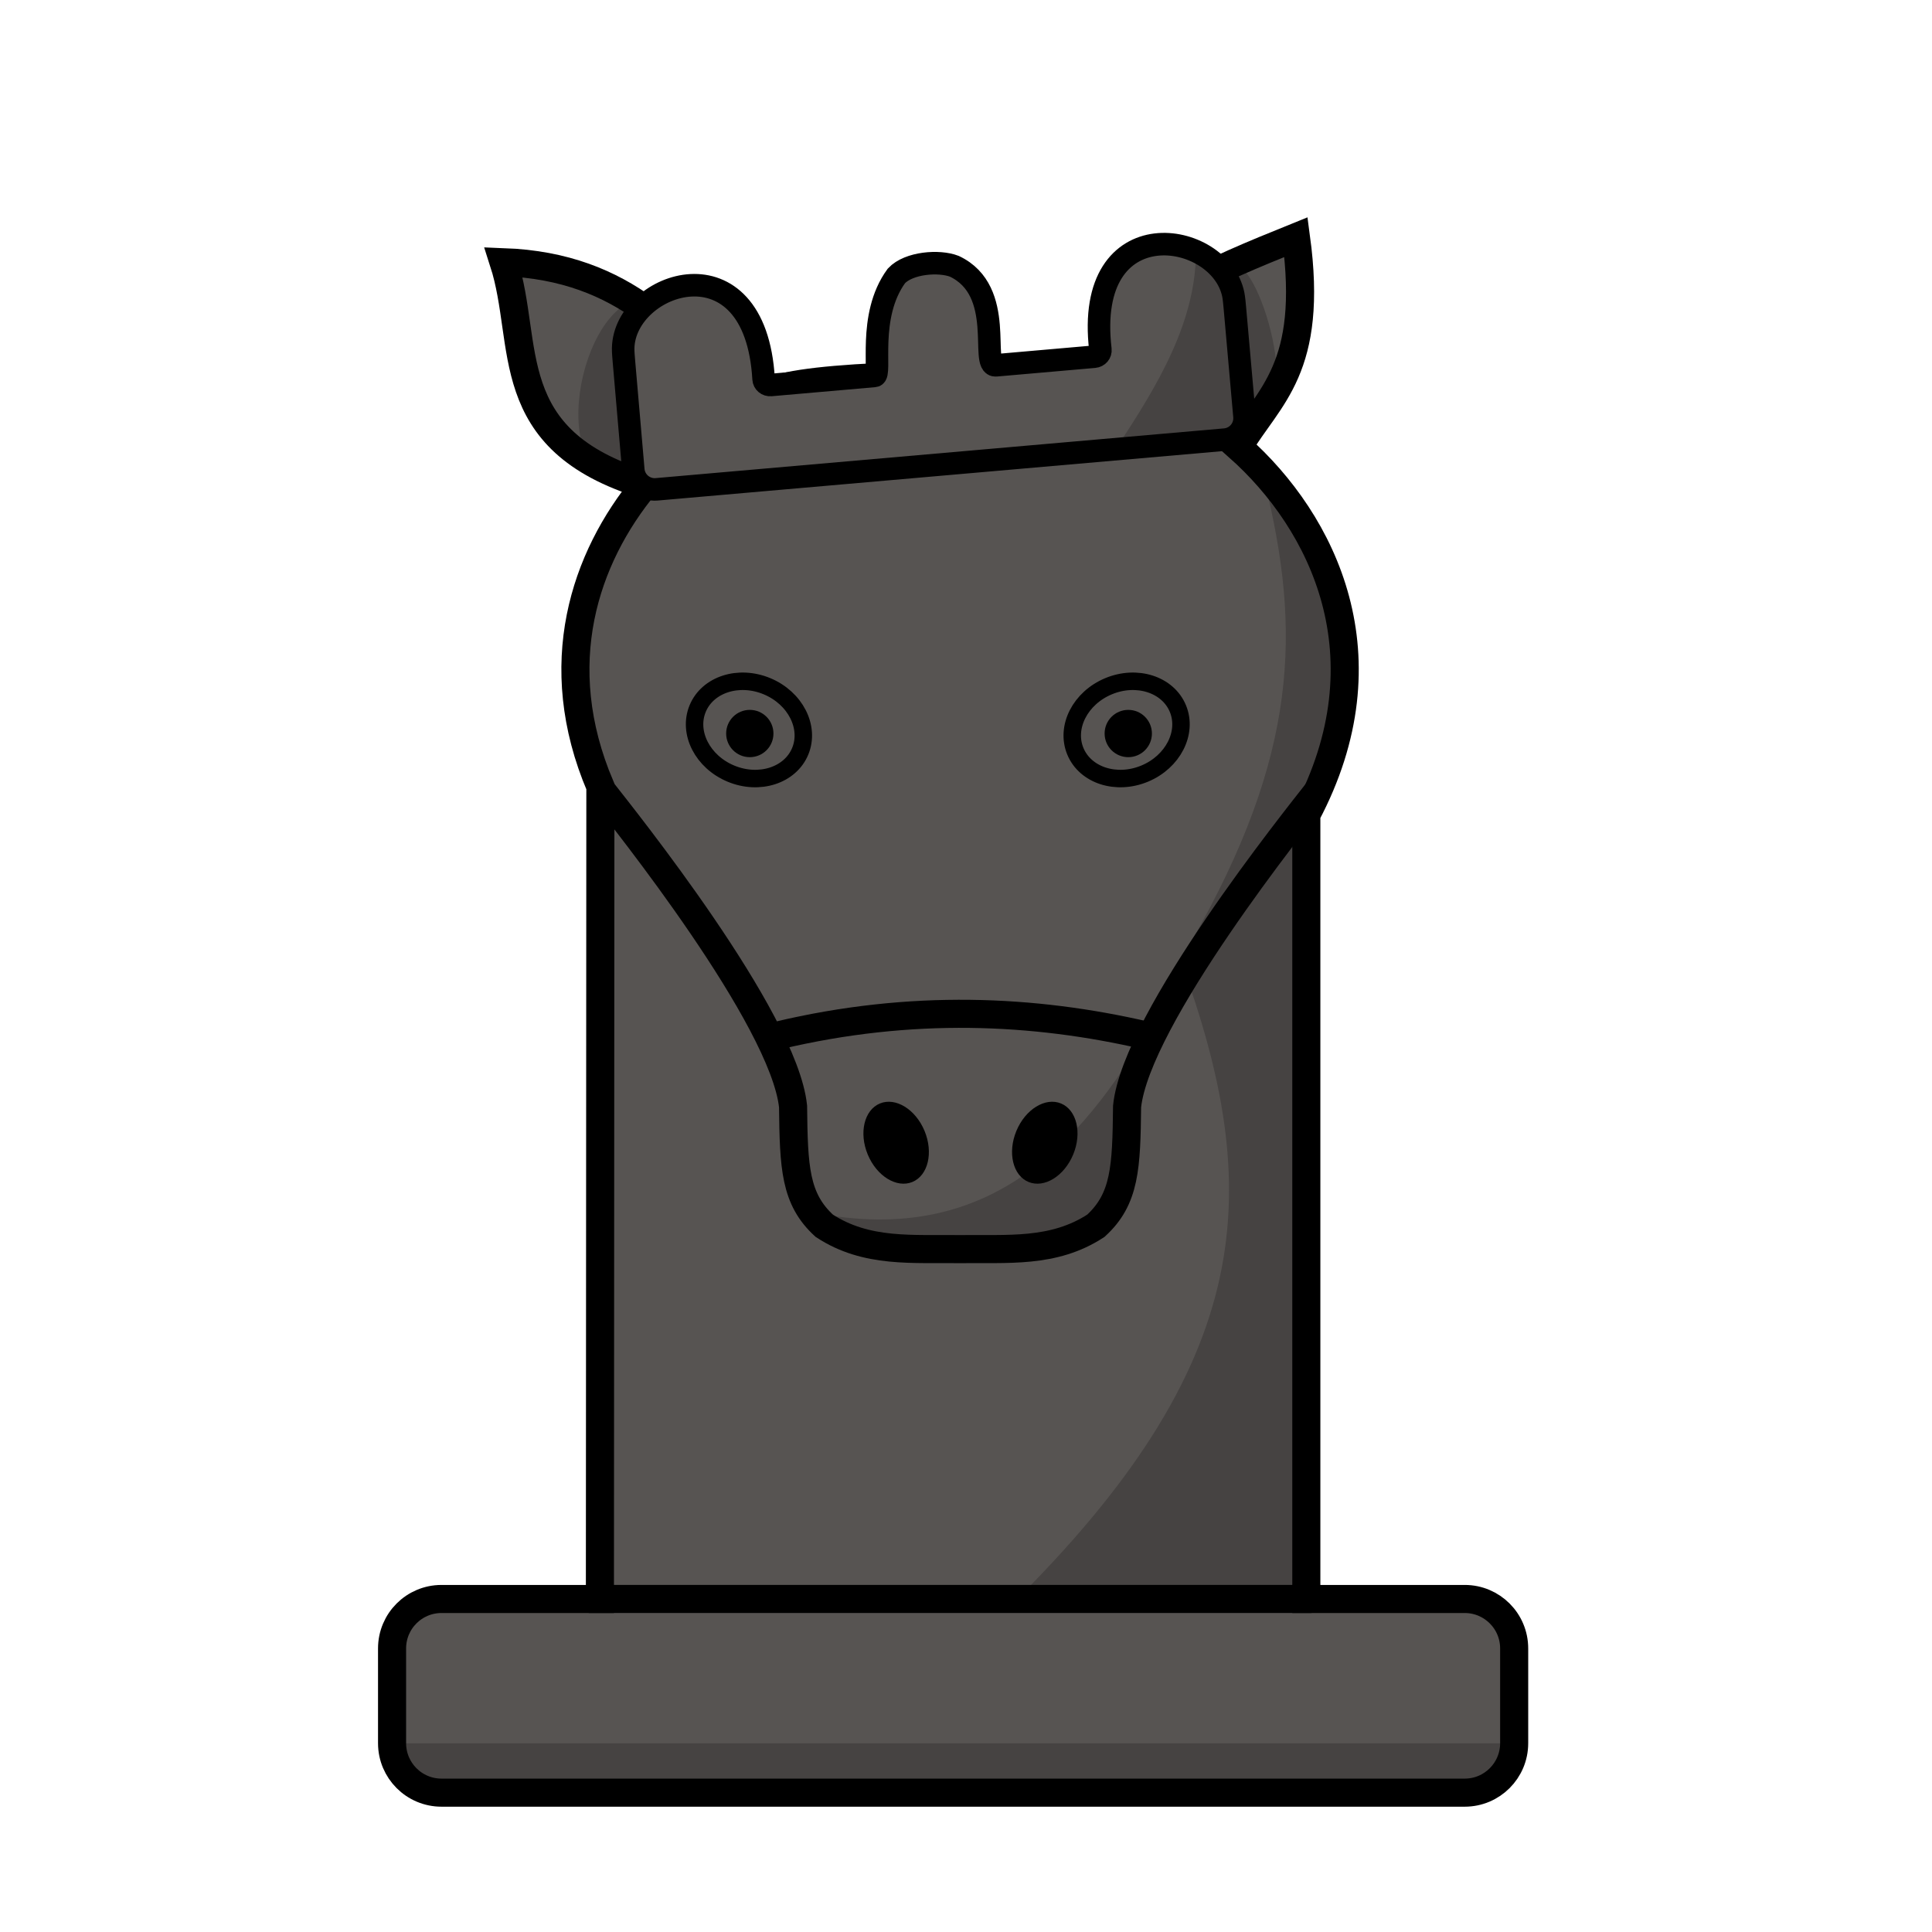
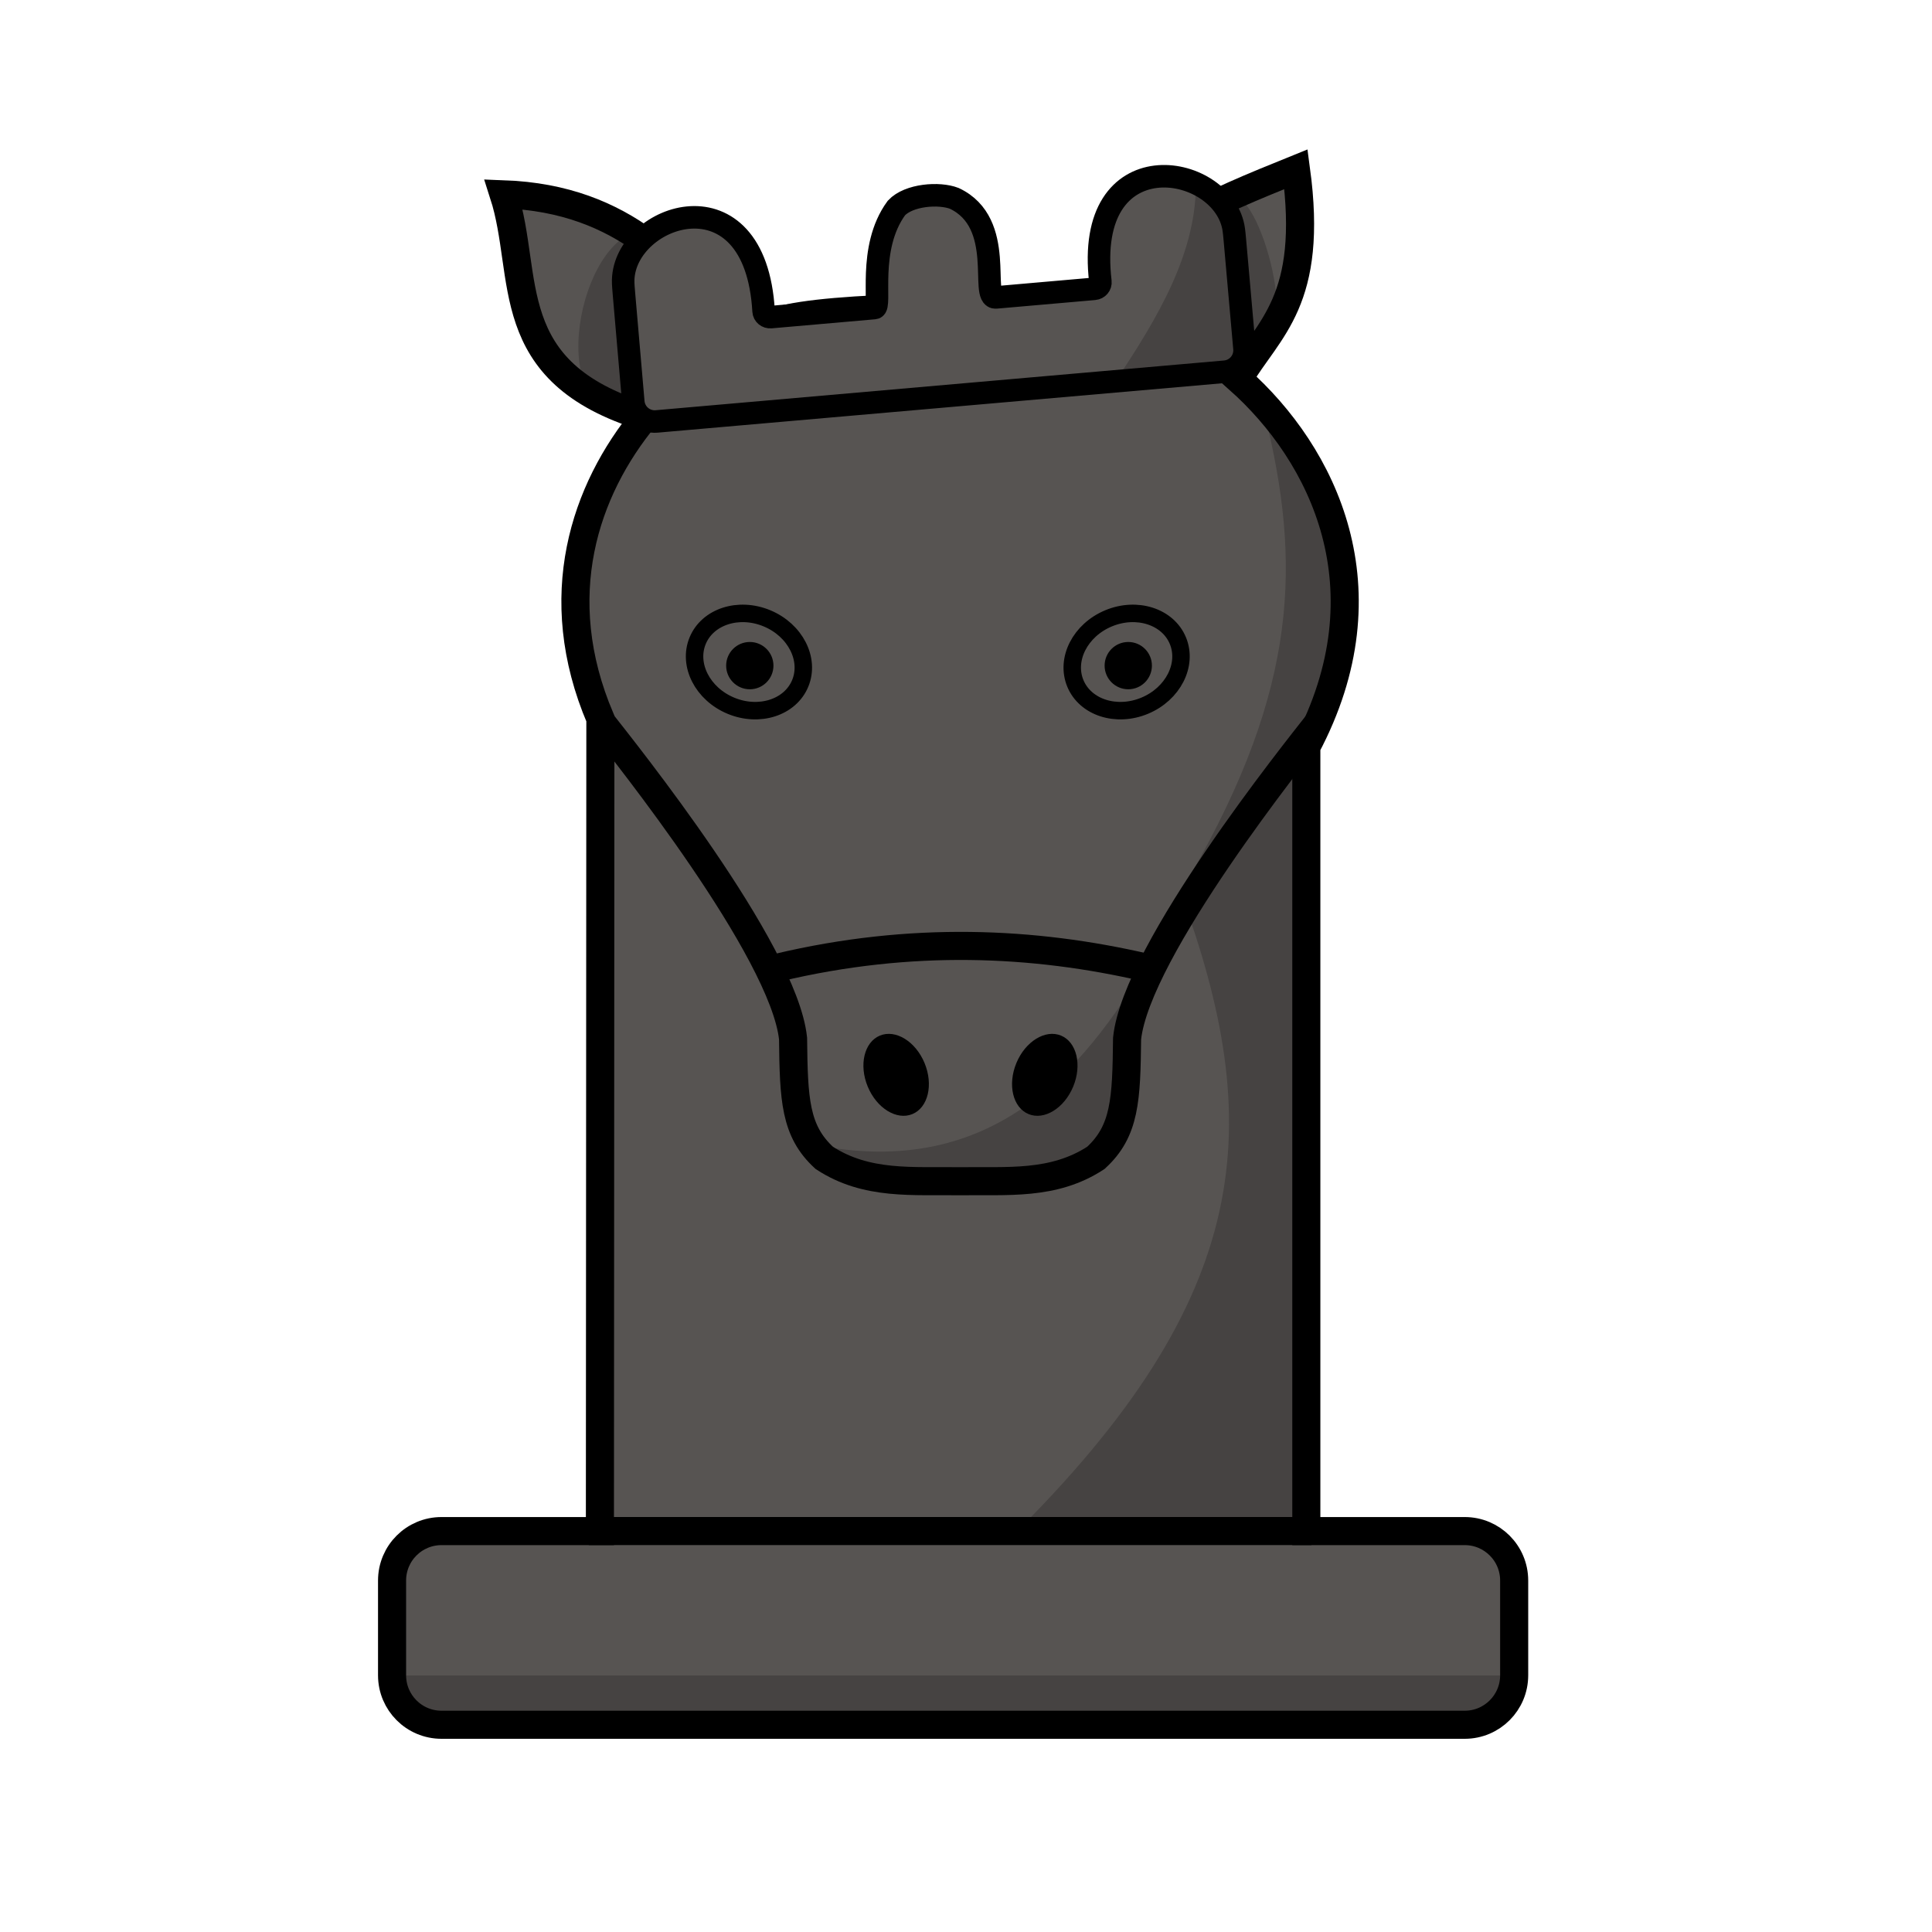
<svg xmlns="http://www.w3.org/2000/svg" version="1.1" id="svg1" width="688" height="688" viewBox="0 0 688 688" xml:space="preserve">
  <defs id="defs1" />
  <g id="g1" style="display:inline">
-     <path id="path1" style="display:inline;fill:#575452;fill-opacity:1;stroke:none;stroke-width:10;stroke-dasharray:none;stroke-opacity:1" d="m 461.512,84.451 c -29.786,12.07 -59.78,23.972 -72.559,49.957 -39.753,8.454 -88.284,-9.606 -125.223,10.004 -20.831,-24.31 -40.854,-49.429 -84.371,-51.053 9.408,29.205 -1.932,63.31 50.355,79.262 -21.492,26.015 -34.46,63.988 -15.914,107.457 l -0.168,289.33 -69.177,5.677 -2.103,58.876 392.439,2.313 0.631,-64.343 -70.231,-2.523 V 290.07 c 29.717,-56.047 6.093,-104.036 -24.176,-130.904 10.853,-18.202 26.869,-27.804 20.496,-74.715 z" />
-     <path style="display:inline;fill:#464342;fill-opacity:1;stroke:none;stroke-width:10;stroke-linecap:butt;stroke-dasharray:none;stroke-opacity:1" d="m 451.551,176.624 c 12.119,52.14 9.477,97.029 -31.151,165.206 30.193,82.49 27.152,143.637 -61.102,230.47 l 105.978,-2.018 0.707,-275.065 c 14.444,-40.906 17.504,-80.999 -14.433,-118.593 z" id="path25" />
-     <path id="rect22" style="display:inline;opacity:1;fill:#464342;stroke-width:8.696;stroke-linejoin:round;fill-opacity:1" d="m 143.252,620.816 h 391.574 v 16.515 H 143.252 Z" />
-     <path style="display:inline;opacity:1;fill:#000000;stroke:#000000;stroke-width:10;stroke-linecap:butt;stroke-linejoin:round;stroke-opacity:1" d="M 209.668,569.392 H 467.037" id="path19" />
-     <path style="display:inline;fill:#464342;fill-opacity:1;stroke:none;stroke-width:3;stroke-dasharray:none;stroke-opacity:0.5" d="m 439.956,96.002 c 5.501,-7.574 28.556,51.918 3.081,63.064 z" id="path14" />
-     <path style="display:inline;fill:#464342;fill-opacity:1;stroke:none;stroke-width:3;stroke-dasharray:none;stroke-opacity:0.5" d="m 227.03,106.506 c -22.4,5.479 -33.306,70.04 0.086,65.132 63.787,-33.966 12.805,-68.285 -0.086,-65.132 z" id="path15" />
-     <g id="g17" style="display:inline">
+     <path id="path1" style="display:inline;fill:#575452;fill-opacity:1;stroke:none;stroke-width:10;stroke-dasharray:none;stroke-opacity:1" d="m 461.512,60.274 c -29.786,12.07 -59.78,23.972 -72.559,49.957 -39.753,8.454 -88.284,-9.606 -125.223,10.004 -20.831,-24.31 -40.854,-49.429 -84.371,-51.053 9.408,29.205 -1.932,63.31 50.355,79.262 -21.492,26.015 -34.46,63.988 -15.914,107.457 l -0.168,289.33 -69.177,5.677 -2.103,58.876 392.439,2.313 0.631,-64.343 -70.231,-2.523 V 265.894 c 29.717,-56.047 6.093,-104.036 -24.176,-130.904 10.853,-18.202 26.869,-27.804 20.496,-74.715 z" />
+     <path style="display:inline;fill:#464342;fill-opacity:1;stroke:none;stroke-width:10;stroke-linecap:butt;stroke-dasharray:none;stroke-opacity:1" d="m 451.551,152.447 c 12.119,52.14 9.477,97.029 -31.151,165.206 30.193,82.49 27.152,143.637 -61.102,230.47 l 105.978,-2.018 0.707,-275.065 c 14.444,-40.906 17.504,-80.999 -14.433,-118.593 z" id="path25" />
+     <path id="rect22" style="display:inline;opacity:1;fill:#464342;fill-opacity:1;stroke-width:8.696;stroke-linejoin:round" d="m 143.252,596.64 h 391.574 v 16.515 H 143.252 Z" />
+     <path style="display:inline;opacity:1;fill:#000000;stroke:#000000;stroke-width:10;stroke-linecap:butt;stroke-linejoin:round;stroke-opacity:1" d="M 209.668,545.215 H 467.037" id="path19" />
+     <path style="display:inline;fill:#464342;fill-opacity:1;stroke:none;stroke-width:3;stroke-dasharray:none;stroke-opacity:0.5" d="m 439.956,71.826 c 5.501,-7.574 28.556,51.918 3.081,63.064 z" id="path14" />
+     <path style="display:inline;fill:#464342;fill-opacity:1;stroke:none;stroke-width:3;stroke-dasharray:none;stroke-opacity:0.5" d="m 227.03,82.329 c -22.4,5.479 -33.306,70.04 0.086,65.132 63.787,-33.966 12.805,-68.285 -0.086,-65.132 z" id="path15" />
+     <g id="g17" style="display:inline" transform="translate(0,-24.17669)">
      <path style="fill:#464342;fill-opacity:1;stroke:none;stroke-width:3;stroke-dasharray:none;stroke-opacity:0.5" d="m 412.743,359.812 c -25.416,45.336 -58.826,84.927 -123.109,71.962 26.008,14.245 61.68,11.094 95.157,11.895 20.49,-27.251 21.537,-55.198 27.952,-83.857 z" id="path16" />
      <ellipse style="fill:#000000;fill-opacity:1;stroke:none;stroke-width:8.681;stroke-dasharray:none" id="path8" cx="139.107" cy="498.081" rx="10.952" ry="15.124" transform="rotate(-22.5)" />
      <ellipse style="fill:#000000;fill-opacity:1;stroke:none;stroke-width:8.681;stroke-dasharray:none" id="ellipse8" cx="-499.461" cy="233.577" rx="10.952" ry="15.124" transform="matrix(-0.9238795,-0.3826834,-0.3826834,0.9238795,0,0)" />
      <path style="display:inline;fill:none;fill-opacity:1;stroke:#000000;stroke-width:10;stroke-linecap:butt;stroke-dasharray:none;stroke-opacity:1;paint-order:normal" d="m 212.434,281.669 c 7.674,9.819 64.666,80.837 67.982,112.34 0.243,21.703 0.664,32.925 11.108,42.49 15.103,9.884 31.54,8.068 48.768,8.326 M 467.343,281.669 c -7.674,9.819 -64.666,80.837 -67.982,112.34 -0.243,21.703 -0.664,32.925 -11.108,42.49 -15.103,9.884 -31.54,8.068 -48.768,8.326" id="path5" transform="translate(2)" />
      <path style="fill:none;fill-opacity:1;stroke:#000000;stroke-width:10;stroke-linecap:butt;stroke-dasharray:none;stroke-opacity:1" d="m 276.996,368.749 c 47.539,-11.302 91.169,-9.246 131.138,0" id="path18" />
    </g>
-     <g id="g11" transform="translate(-134.1516)" style="display:inline">
+     <g id="g11" transform="translate(-134.1516,-24.17669)" style="display:inline">
      <ellipse style="fill:none;fill-opacity:1;stroke:#000000;stroke-width:6.219;stroke-dasharray:none;stroke-opacity:1" id="ellipse10" cx="-469.705" cy="86.148" rx="19.778" ry="16.835" transform="matrix(-0.923394,-0.3838536,-0.3815156,0.9243624,0,0)" />
      <circle style="fill:#000000;fill-opacity:1;stroke:none;stroke-width:14.159;stroke-dasharray:none;stroke-opacity:1" id="circle10" cx="-401.162" cy="261.213" r="8.421" transform="scale(-1,1)" />
    </g>
-     <g id="g18" transform="matrix(-1,0,0,1,802.0539,0)" style="display:inline">
+     <g id="g18" transform="matrix(-1,0,0,1,802.0539,-24.17669)" style="display:inline">
      <ellipse style="fill:none;fill-opacity:1;stroke:#000000;stroke-width:6.219;stroke-dasharray:none;stroke-opacity:1" id="ellipse17" cx="-469.705" cy="86.148" rx="19.778" ry="16.835" transform="matrix(-0.923394,-0.3838536,-0.3815156,0.9243624,0,0)" />
      <circle style="fill:#000000;fill-opacity:1;stroke:none;stroke-width:14.159;stroke-dasharray:none;stroke-opacity:1" id="circle17" cx="-400.27" cy="261.213" r="8.421" transform="scale(-1,1)" />
    </g>
-     <path id="path24" style="display:inline;fill:none;fill-opacity:1;stroke:#000000;stroke-width:10;stroke-linecap:butt;stroke-dasharray:none;stroke-opacity:1" d="M 461.512,84.451 C 431.726,96.521 401.732,108.423 388.953,134.408 l 2.598,1.484 c -32.57,-3.642 -97.39,-2.834 -114.35,2.547 -4.287,1.36 -8.849,3.485 -13.471,5.973 -20.831,-24.31 -40.854,-49.429 -84.371,-51.053 9.408,29.205 -1.932,63.31 50.355,79.262 -21.492,26.015 -34.46,63.988 -15.914,107.457 l -0.168,289.33 h -56.412 a 17.602,17.602 135 0 0 -17.602,17.602 v 33.765 a 17.602,17.602 45 0 0 17.602,17.602 h 364.384 a 17.602,17.602 135 0 0 17.602,-17.602 V 587.01 A 17.602,17.602 45 0 0 521.605,569.408 h -56.414 V 290.07 c 29.717,-56.047 6.093,-104.036 -24.176,-130.904 10.853,-18.202 26.869,-27.804 20.496,-74.715 z" />
-     <g id="g22" style="display:inline" transform="translate(0,2)">
+     <path id="path24" style="display:inline;fill:none;fill-opacity:1;stroke:#000000;stroke-width:10;stroke-linecap:butt;stroke-dasharray:none;stroke-opacity:1" d="M 461.512,84.451 C 431.726,96.521 401.732,108.423 388.953,134.408 l 2.598,1.484 c -32.57,-3.642 -97.39,-2.834 -114.35,2.547 -4.287,1.36 -8.849,3.485 -13.471,5.973 -20.831,-24.31 -40.854,-49.429 -84.371,-51.053 9.408,29.205 -1.932,63.31 50.355,79.262 -21.492,26.015 -34.46,63.988 -15.914,107.457 l -0.168,289.33 h -56.412 a 17.602,17.602 135 0 0 -17.602,17.602 v 33.765 a 17.602,17.602 45 0 0 17.602,17.602 h 364.384 a 17.602,17.602 135 0 0 17.602,-17.602 V 587.01 A 17.602,17.602 45 0 0 521.605,569.408 h -56.414 V 290.07 c 29.717,-56.047 6.093,-104.036 -24.176,-130.904 10.853,-18.202 26.869,-27.804 20.496,-74.715 z" transform="translate(0,-24.17669)" />
+     <g id="g22" style="display:inline" transform="translate(0,-22.17669)">
      <path id="path13" style="display:inline;fill:#575452;fill-opacity:1;stroke:none;stroke-width:7.851;stroke-dasharray:none" d="m 316.071,133.449 h -36.32 c -1.334,0 -2.363,-1.027 -2.326,-2.295 1.484,-49.734 -45.293,-37.944 -47.83,-15.024 -0.14,1.261 -0.14,3.319 -0.141,4.588 l -0.048,45.495 h 206.408 a 7.486,7.486 134.97 0 0 7.486,-7.494 l -0.04,-38.001 c -0.002,-1.269 -0.002,-3.327 -0.141,-4.588 -2.537,-22.92 -49.314,-34.711 -47.83,15.024 0.038,1.268 -0.992,2.295 -2.326,2.295 h -34.441 c -5.707,0 5.959,-25.529 -11.433,-35.658 -5.092,-2.512 -15.681,-2.665 -20.407,1.582 -11.534,13.169 -7.991,34.076 -10.609,34.076 z" transform="matrix(1.01757,-0.08902586,0.08902586,1.01757,-22.05283,24.2134)" />
      <path style="display:inline;fill:#464342;fill-opacity:1;stroke:none;stroke-width:7" d="m 425.812,85.405 c 1.015,26.602 -14.421,50.981 -27.675,71.241 l 43.659,-4.401 c -5.525,-27.463 3.809,-60.771 -15.984,-66.84 z" id="path20" />
      <path id="path21" style="display:inline;fill:none;fill-opacity:1;stroke:#000000;stroke-width:7.851;stroke-dasharray:none" d="m 316.071,133.449 h -36.32 c -1.334,0 -2.363,-1.027 -2.326,-2.295 1.484,-49.734 -45.293,-37.944 -47.83,-15.024 -0.14,1.261 -0.14,3.319 -0.141,4.588 l -0.04,38.001 a 7.486,7.486 45.03 0 0 7.486,7.494 l 198.914,0 a 7.486,7.486 134.97 0 0 7.486,-7.494 l -0.04,-38.001 c -0.002,-1.269 -0.002,-3.327 -0.141,-4.588 -2.537,-22.92 -49.314,-34.711 -47.83,15.024 0.038,1.268 -0.992,2.295 -2.326,2.295 h -34.441 c -5.707,0 5.959,-25.529 -11.433,-35.658 -5.092,-2.512 -15.681,-2.665 -20.407,1.582 -11.534,13.169 -7.991,34.076 -10.609,34.076 z" transform="matrix(1.01757,-0.08902586,0.08902586,1.01757,-22.05283,24.2134)" />
    </g>
  </g>
  <style id="style1">
		.s0 { fill: #020202 } 
	</style>
</svg>
